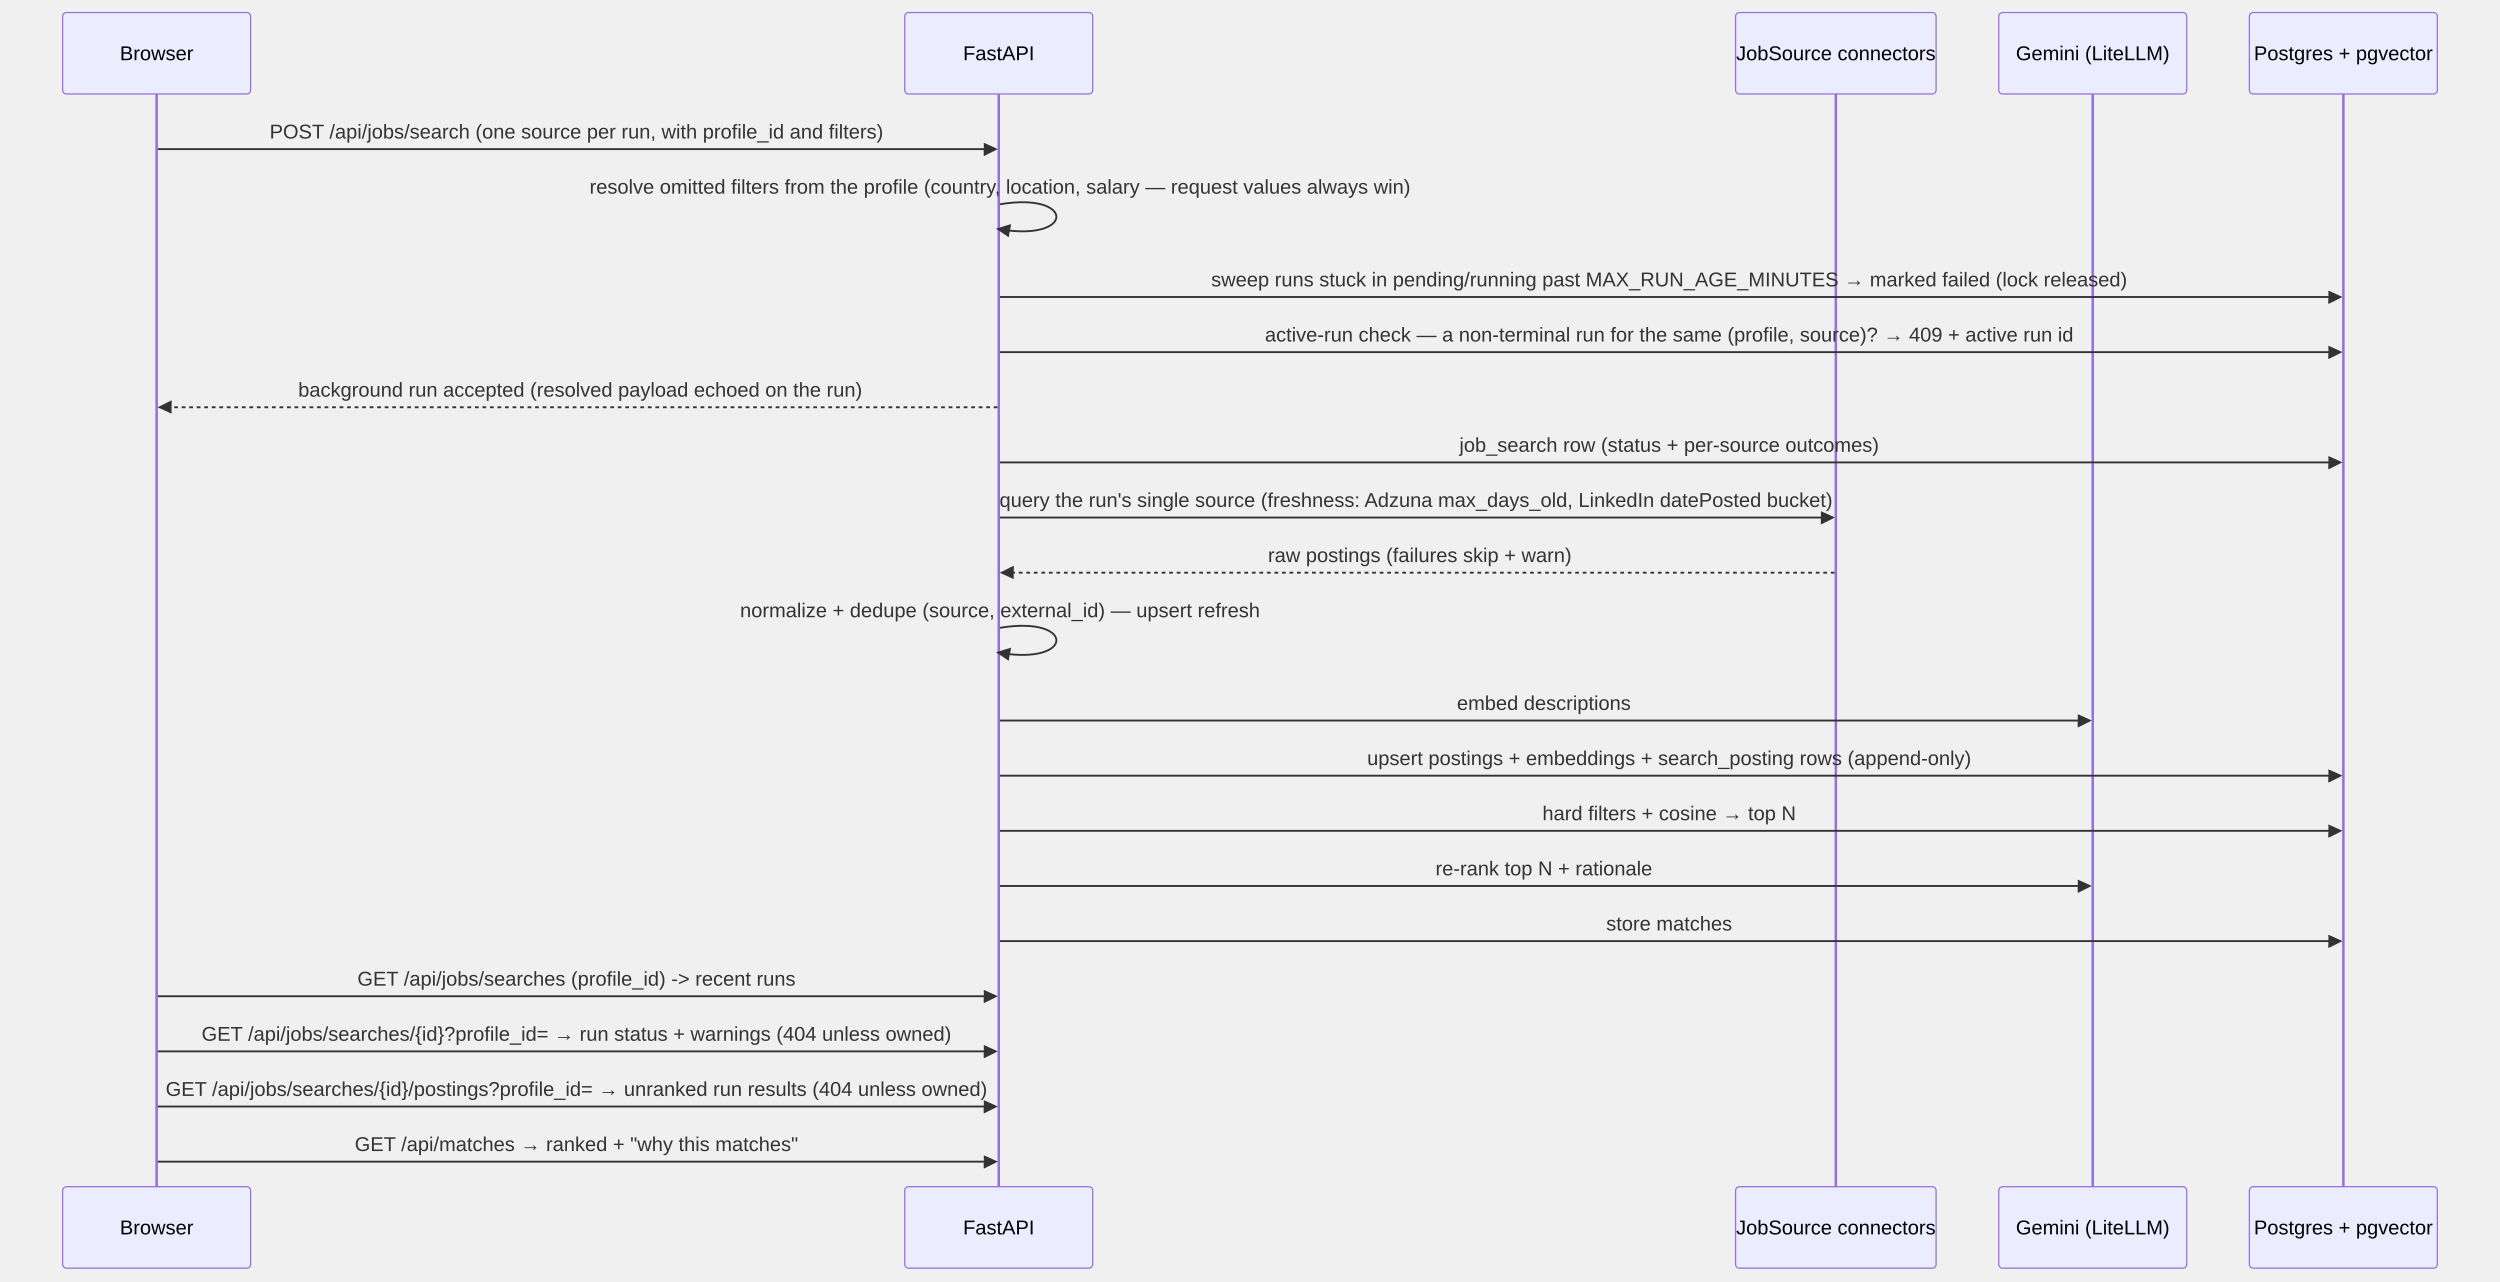
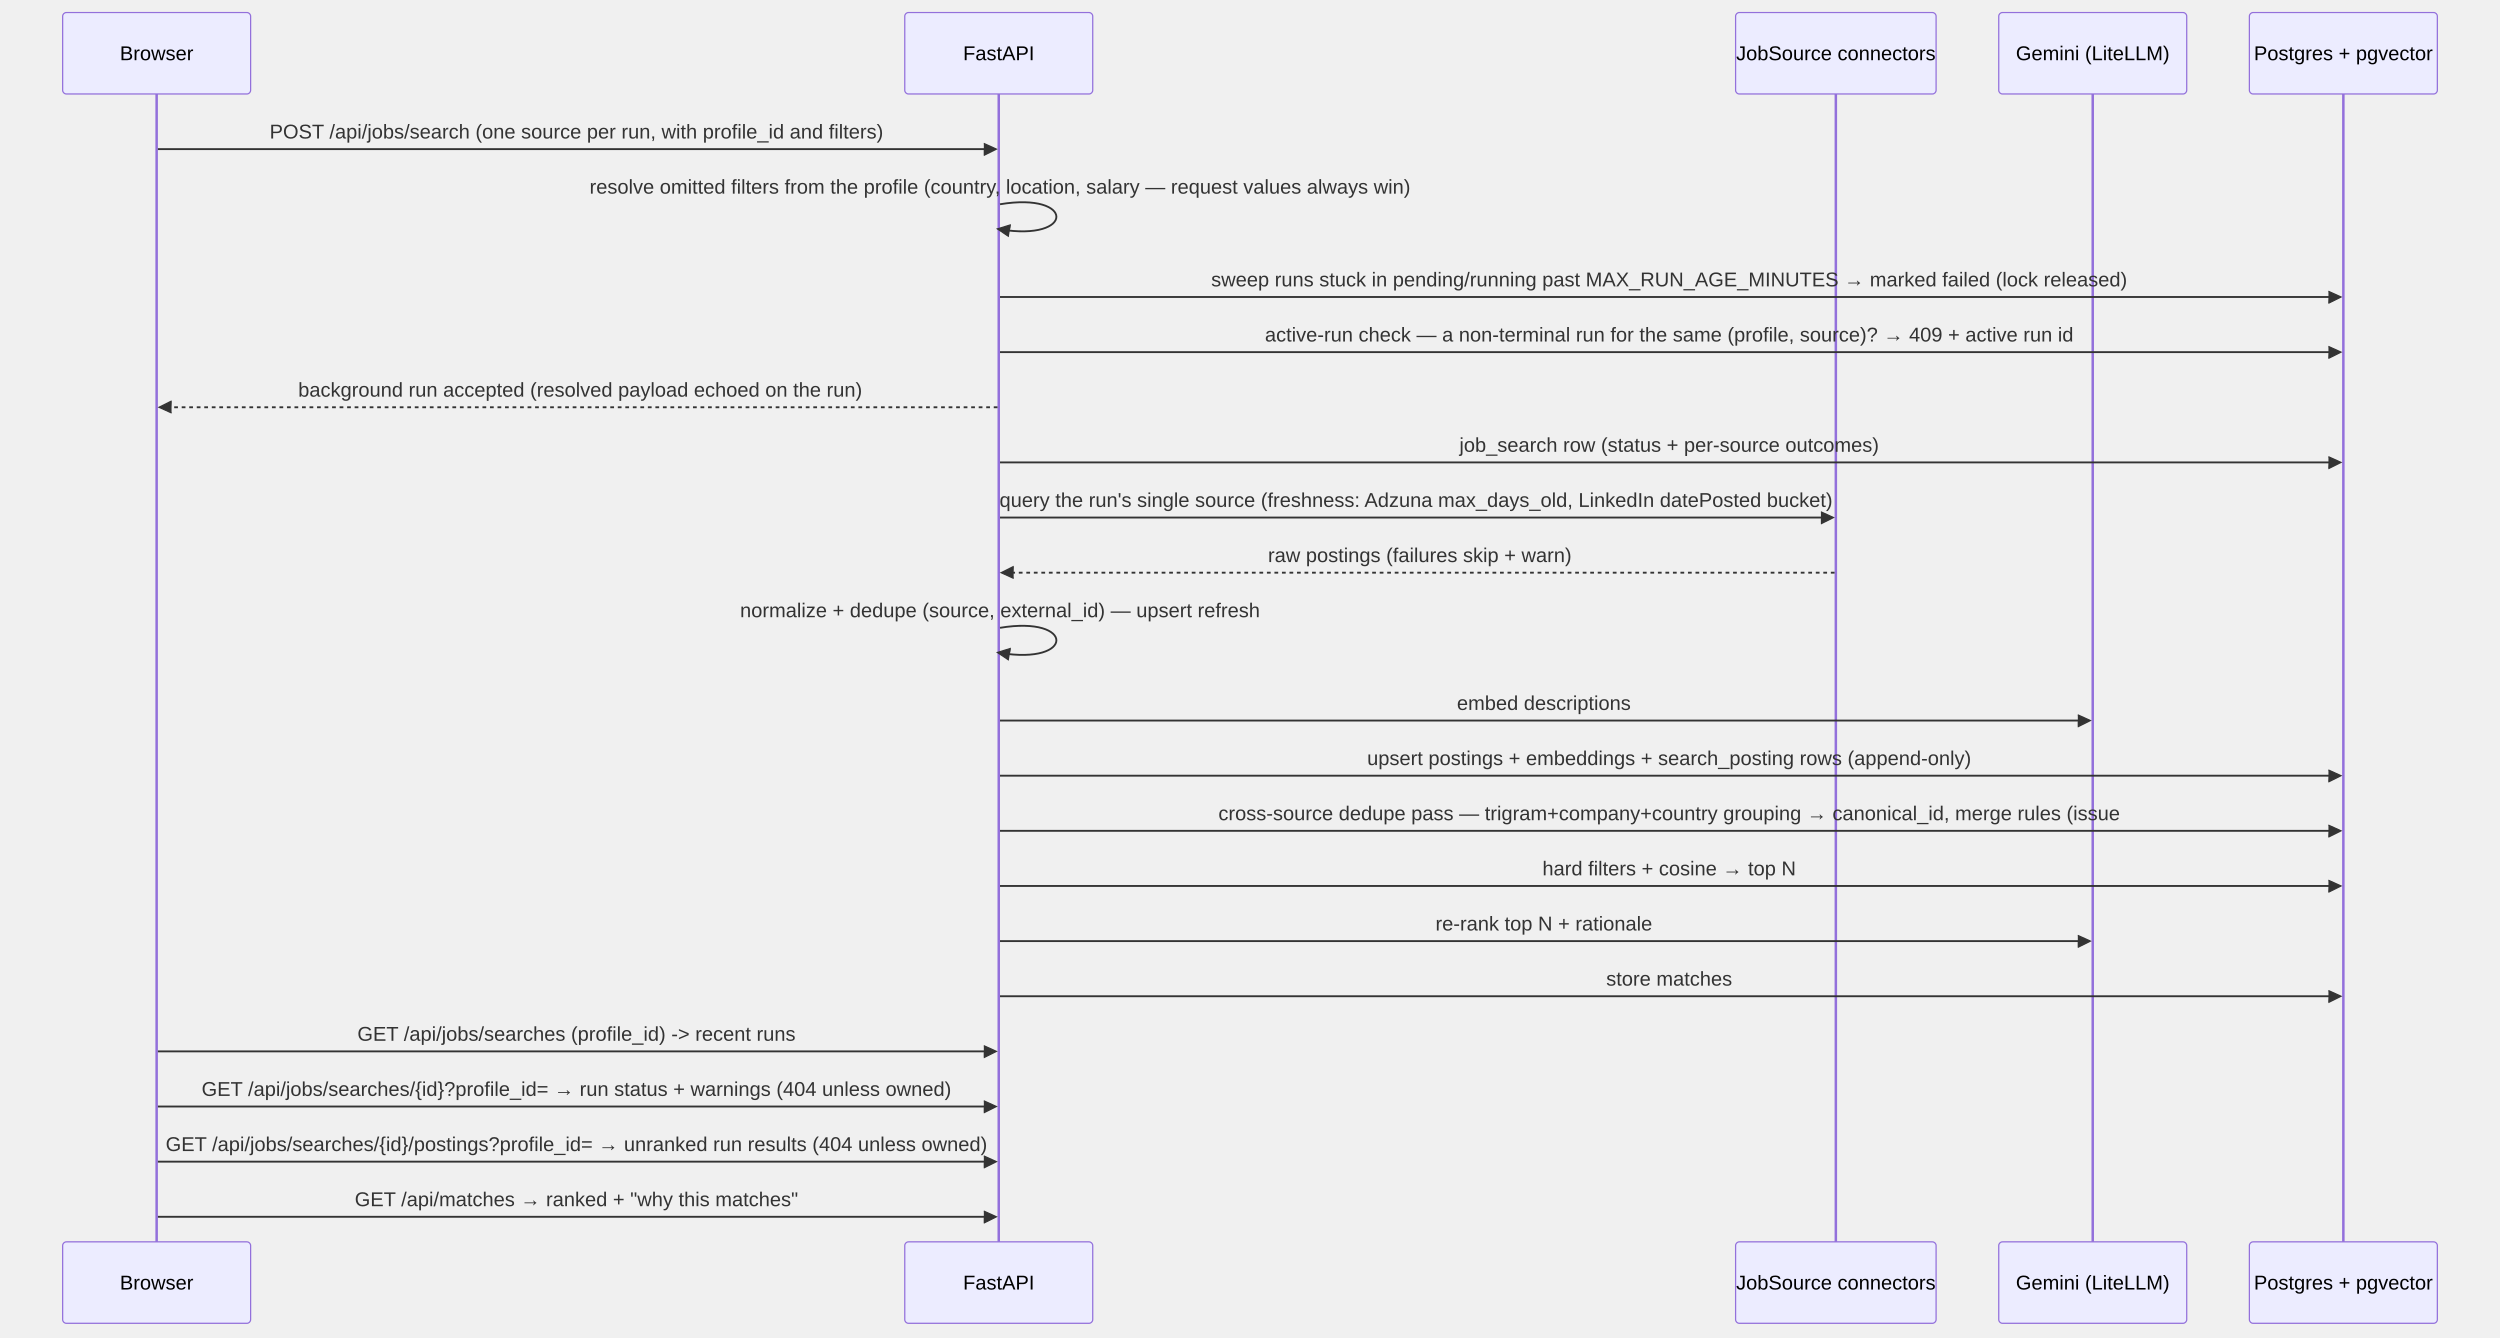
- <svg xmlns="http://www.w3.org/2000/svg" id="my-svg" width="100%" style="max-width: 1995px; background-color: white;" viewBox="-50 -10 1995 1023" role="graphics-document document" aria-roledescription="sequence">
+ <svg xmlns="http://www.w3.org/2000/svg" id="my-svg" width="100%" style="max-width: 1995px; background-color: white;" viewBox="-50 -10 1995 1067" role="graphics-document document" aria-roledescription="sequence">
  <g>
-     <rect x="1745" y="937" fill="#eaeaea" stroke="#666" width="150" height="65" name="D" rx="3" ry="3" class="actor actor-bottom" />
-     <text x="1820" y="969.5" dominant-baseline="central" alignment-baseline="central" class="actor actor-box" style="text-anchor: middle; font-size: 16px; font-weight: 400;">
+     <rect x="1745" y="981" fill="#eaeaea" stroke="#666" width="150" height="65" name="D" rx="3" ry="3" class="actor actor-bottom" />
+     <text x="1820" y="1013.5" dominant-baseline="central" alignment-baseline="central" class="actor actor-box" style="text-anchor: middle; font-size: 16px; font-weight: 400;">
      <tspan x="1820" dy="0">Postgres + pgvector</tspan>
    </text>
  </g>
  <g>
-     <rect x="1545" y="937" fill="#eaeaea" stroke="#666" width="150" height="65" name="G" rx="3" ry="3" class="actor actor-bottom" />
-     <text x="1620" y="969.5" dominant-baseline="central" alignment-baseline="central" class="actor actor-box" style="text-anchor: middle; font-size: 16px; font-weight: 400;">
+     <rect x="1545" y="981" fill="#eaeaea" stroke="#666" width="150" height="65" name="G" rx="3" ry="3" class="actor actor-bottom" />
+     <text x="1620" y="1013.5" dominant-baseline="central" alignment-baseline="central" class="actor actor-box" style="text-anchor: middle; font-size: 16px; font-weight: 400;">
      <tspan x="1620" dy="0">Gemini (LiteLLM)</tspan>
    </text>
  </g>
  <g>
-     <rect x="1335" y="937" fill="#eaeaea" stroke="#666" width="160" height="65" name="C" rx="3" ry="3" class="actor actor-bottom" />
-     <text x="1415" y="969.5" dominant-baseline="central" alignment-baseline="central" class="actor actor-box" style="text-anchor: middle; font-size: 16px; font-weight: 400;">
+     <rect x="1335" y="981" fill="#eaeaea" stroke="#666" width="160" height="65" name="C" rx="3" ry="3" class="actor actor-bottom" />
+     <text x="1415" y="1013.5" dominant-baseline="central" alignment-baseline="central" class="actor actor-box" style="text-anchor: middle; font-size: 16px; font-weight: 400;">
      <tspan x="1415" dy="0">JobSource connectors</tspan>
    </text>
  </g>
  <g>
-     <rect x="672" y="937" fill="#eaeaea" stroke="#666" width="150" height="65" name="A" rx="3" ry="3" class="actor actor-bottom" />
-     <text x="747" y="969.5" dominant-baseline="central" alignment-baseline="central" class="actor actor-box" style="text-anchor: middle; font-size: 16px; font-weight: 400;">
+     <rect x="672" y="981" fill="#eaeaea" stroke="#666" width="150" height="65" name="A" rx="3" ry="3" class="actor actor-bottom" />
+     <text x="747" y="1013.5" dominant-baseline="central" alignment-baseline="central" class="actor actor-box" style="text-anchor: middle; font-size: 16px; font-weight: 400;">
      <tspan x="747" dy="0">FastAPI</tspan>
    </text>
  </g>
  <g>
-     <rect x="0" y="937" fill="#eaeaea" stroke="#666" width="150" height="65" name="B" rx="3" ry="3" class="actor actor-bottom" />
-     <text x="75" y="969.5" dominant-baseline="central" alignment-baseline="central" class="actor actor-box" style="text-anchor: middle; font-size: 16px; font-weight: 400;">
+     <rect x="0" y="981" fill="#eaeaea" stroke="#666" width="150" height="65" name="B" rx="3" ry="3" class="actor actor-bottom" />
+     <text x="75" y="1013.5" dominant-baseline="central" alignment-baseline="central" class="actor actor-box" style="text-anchor: middle; font-size: 16px; font-weight: 400;">
      <tspan x="75" dy="0">Browser</tspan>
    </text>
  </g>
  <g>
-     <line id="actor4" x1="1820" y1="65" x2="1820" y2="937" class="actor-line 200" stroke-width="0.5px" stroke="#999" name="D" data-et="life-line" data-id="D" />
+     <line id="actor4" x1="1820" y1="65" x2="1820" y2="981" class="actor-line 200" stroke-width="0.5px" stroke="#999" name="D" data-et="life-line" data-id="D" />
    <g id="root-4" data-et="participant" data-type="participant" data-id="D">
      <rect x="1745" y="0" fill="#eaeaea" stroke="#666" width="150" height="65" name="D" rx="3" ry="3" class="actor actor-top" />
      <text x="1820" y="32.5" dominant-baseline="central" alignment-baseline="central" class="actor actor-box" style="text-anchor: middle; font-size: 16px; font-weight: 400;">
        <tspan x="1820" dy="0">Postgres + pgvector</tspan>
      </text>
    </g>
  </g>
  <g>
-     <line id="actor3" x1="1620" y1="65" x2="1620" y2="937" class="actor-line 200" stroke-width="0.5px" stroke="#999" name="G" data-et="life-line" data-id="G" />
+     <line id="actor3" x1="1620" y1="65" x2="1620" y2="981" class="actor-line 200" stroke-width="0.5px" stroke="#999" name="G" data-et="life-line" data-id="G" />
    <g id="root-3" data-et="participant" data-type="participant" data-id="G">
      <rect x="1545" y="0" fill="#eaeaea" stroke="#666" width="150" height="65" name="G" rx="3" ry="3" class="actor actor-top" />
      <text x="1620" y="32.5" dominant-baseline="central" alignment-baseline="central" class="actor actor-box" style="text-anchor: middle; font-size: 16px; font-weight: 400;">
        <tspan x="1620" dy="0">Gemini (LiteLLM)</tspan>
      </text>
    </g>
  </g>
  <g>
-     <line id="actor2" x1="1415" y1="65" x2="1415" y2="937" class="actor-line 200" stroke-width="0.5px" stroke="#999" name="C" data-et="life-line" data-id="C" />
+     <line id="actor2" x1="1415" y1="65" x2="1415" y2="981" class="actor-line 200" stroke-width="0.5px" stroke="#999" name="C" data-et="life-line" data-id="C" />
    <g id="root-2" data-et="participant" data-type="participant" data-id="C">
      <rect x="1335" y="0" fill="#eaeaea" stroke="#666" width="160" height="65" name="C" rx="3" ry="3" class="actor actor-top" />
      <text x="1415" y="32.5" dominant-baseline="central" alignment-baseline="central" class="actor actor-box" style="text-anchor: middle; font-size: 16px; font-weight: 400;">
        <tspan x="1415" dy="0">JobSource connectors</tspan>
      </text>
    </g>
  </g>
  <g>
-     <line id="actor1" x1="747" y1="65" x2="747" y2="937" class="actor-line 200" stroke-width="0.5px" stroke="#999" name="A" data-et="life-line" data-id="A" />
+     <line id="actor1" x1="747" y1="65" x2="747" y2="981" class="actor-line 200" stroke-width="0.5px" stroke="#999" name="A" data-et="life-line" data-id="A" />
    <g id="root-1" data-et="participant" data-type="participant" data-id="A">
      <rect x="672" y="0" fill="#eaeaea" stroke="#666" width="150" height="65" name="A" rx="3" ry="3" class="actor actor-top" />
      <text x="747" y="32.5" dominant-baseline="central" alignment-baseline="central" class="actor actor-box" style="text-anchor: middle; font-size: 16px; font-weight: 400;">
        <tspan x="747" dy="0">FastAPI</tspan>
      </text>
    </g>
  </g>
  <g>
-     <line id="actor0" x1="75" y1="65" x2="75" y2="937" class="actor-line 200" stroke-width="0.5px" stroke="#999" name="B" data-et="life-line" data-id="B" />
+     <line id="actor0" x1="75" y1="65" x2="75" y2="981" class="actor-line 200" stroke-width="0.5px" stroke="#999" name="B" data-et="life-line" data-id="B" />
    <g id="root-0" data-et="participant" data-type="participant" data-id="B">
      <rect x="0" y="0" fill="#eaeaea" stroke="#666" width="150" height="65" name="B" rx="3" ry="3" class="actor actor-top" />
      <text x="75" y="32.5" dominant-baseline="central" alignment-baseline="central" class="actor actor-box" style="text-anchor: middle; font-size: 16px; font-weight: 400;">
        <tspan x="75" dy="0">Browser</tspan>
      </text>
    </g>
  </g>
  <style>#my-svg{font-family:"trebuchet ms",verdana,arial,sans-serif;font-size:16px;fill:#333;}@keyframes edge-animation-frame{from{stroke-dashoffset:0;}}@keyframes dash{to{stroke-dashoffset:0;}}#my-svg .edge-animation-slow{stroke-dasharray:9,5!important;stroke-dashoffset:900;animation:dash 50s linear infinite;stroke-linecap:round;}#my-svg .edge-animation-fast{stroke-dasharray:9,5!important;stroke-dashoffset:900;animation:dash 20s linear infinite;stroke-linecap:round;}#my-svg .error-icon{fill:#552222;}#my-svg .error-text{fill:#552222;stroke:#552222;}#my-svg .edge-thickness-normal{stroke-width:1px;}#my-svg .edge-thickness-thick{stroke-width:3.5px;}#my-svg .edge-pattern-solid{stroke-dasharray:0;}#my-svg .edge-thickness-invisible{stroke-width:0;fill:none;}#my-svg .edge-pattern-dashed{stroke-dasharray:3;}#my-svg .edge-pattern-dotted{stroke-dasharray:2;}#my-svg .marker{fill:#333333;stroke:#333333;}#my-svg .marker.cross{stroke:#333333;}#my-svg svg{font-family:"trebuchet ms",verdana,arial,sans-serif;font-size:16px;}#my-svg p{margin:0;}#my-svg .actor{stroke:#9370DB;fill:#ECECFF;stroke-width:1;}#my-svg rect.actor.outer-path[data-look="neo"]{filter:drop-shadow(1px 2px 2px rgba(185, 185, 185, 1));}#my-svg rect.note[data-look="neo"]{stroke:#aaaa33;fill:#fff5ad;filter:drop-shadow(1px 2px 2px rgba(185, 185, 185, 1));}#my-svg text.actor&gt;tspan{fill:black;stroke:none;}#my-svg .actor-line{stroke:#9370DB;}#my-svg .innerArc{stroke-width:1.5;stroke-dasharray:none;}#my-svg .messageLine0{stroke-width:1.5;stroke-dasharray:none;stroke:#333;}#my-svg .messageLine1{stroke-width:1.5;stroke-dasharray:2,2;stroke:#333;}#my-svg [id$="-arrowhead"] path{fill:#333;stroke:#333;}#my-svg .sequenceNumber{fill:white;}#my-svg [id$="-sequencenumber"]{fill:#333;}#my-svg [id$="-crosshead"] path{fill:#333;stroke:#333;}#my-svg .messageText{fill:#333;stroke:none;}#my-svg .labelBox{stroke:#9370DB;fill:#ECECFF;filter:none;}#my-svg .labelText,#my-svg .labelText&gt;tspan{fill:black;stroke:none;}#my-svg .loopText,#my-svg .loopText&gt;tspan{fill:black;stroke:none;}#my-svg .sectionTitle,#my-svg .sectionTitle&gt;tspan{fill:black;stroke:none;}#my-svg .loopLine{stroke-width:2px;stroke-dasharray:2,2;stroke:#9370DB;fill:#9370DB;}#my-svg .note{stroke:#aaaa33;fill:#fff5ad;}#my-svg .noteText,#my-svg .noteText&gt;tspan{fill:black;stroke:none;font-weight:normal;}#my-svg .activation0{fill:#f4f4f4;stroke:#666;}#my-svg .activation1{fill:#f4f4f4;stroke:#666;}#my-svg .activation2{fill:#f4f4f4;stroke:#666;}#my-svg .actorPopupMenu{position:absolute;}#my-svg .actorPopupMenuPanel{position:absolute;fill:#ECECFF;box-shadow:0px 8px 16px 0px rgba(0,0,0,0.2);filter:drop-shadow(3px 5px 2px rgb(0 0 0 / 0.4));}#my-svg .actor-man circle,#my-svg line{fill:#ECECFF;stroke-width:2px;}#my-svg g rect.rect{filter:drop-shadow(1px 2px 2px rgba(185, 185, 185, 1));stroke:#9370DB;}#my-svg .node .neo-node{stroke:#9370DB;}#my-svg [data-look="neo"].node rect,#my-svg [data-look="neo"].cluster rect,#my-svg [data-look="neo"].node polygon{stroke:#9370DB;filter:drop-shadow(1px 2px 2px rgba(185, 185, 185, 1));}#my-svg [data-look="neo"].swimlane.cluster rect{filter:none;}#my-svg [data-look="neo"].node path{stroke:#9370DB;stroke-width:1px;}#my-svg [data-look="neo"].node .outer-path{filter:drop-shadow(1px 2px 2px rgba(185, 185, 185, 1));}#my-svg [data-look="neo"].node .neo-line path{stroke:#9370DB;filter:none;}#my-svg [data-look="neo"].node circle{stroke:#9370DB;filter:drop-shadow(1px 2px 2px rgba(185, 185, 185, 1));}#my-svg [data-look="neo"].node circle .state-start{fill:#000000;}#my-svg [data-look="neo"].icon-shape .icon{fill:#9370DB;filter:drop-shadow(1px 2px 2px rgba(185, 185, 185, 1));}#my-svg [data-look="neo"].icon-shape .icon-neo path{stroke:#9370DB;filter:drop-shadow(1px 2px 2px rgba(185, 185, 185, 1));}#my-svg :root{--mermaid-font-family:"trebuchet ms",verdana,arial,sans-serif;}</style>
  <g />
  <defs>
    <symbol id="my-svg-computer" width="24" height="24">
      <path transform="scale(.5)" d="M2 2v13h20v-13h-20zm18 11h-16v-9h16v9zm-10.228 6l.466-1h3.524l.467 1h-4.457zm14.228 3h-24l2-6h2.104l-1.33 4h18.45l-1.297-4h2.073l2 6zm-5-10h-14v-7h14v7z" />
    </symbol>
  </defs>
  <defs>
    <symbol id="my-svg-database" fill-rule="evenodd" clip-rule="evenodd">
      <path transform="scale(.5)" d="M12.258.001l.256.004.255.005.253.008.251.01.249.012.247.015.246.016.242.019.241.02.239.023.236.024.233.027.231.028.229.031.225.032.223.034.22.036.217.038.214.04.211.041.208.043.205.045.201.046.198.048.194.05.191.051.187.053.183.054.18.056.175.057.172.059.168.06.163.061.16.063.155.064.15.066.074.033.073.033.071.034.07.034.069.035.068.035.067.035.066.035.064.036.064.036.062.036.06.036.06.037.058.037.058.037.055.038.055.038.053.038.052.038.051.039.05.039.048.039.047.039.045.04.044.04.043.04.041.04.04.041.039.041.037.041.036.041.034.041.033.042.032.042.03.042.029.042.027.042.026.043.024.043.023.043.021.043.02.043.018.044.017.043.015.044.013.044.012.044.011.045.009.044.007.045.006.045.004.045.002.045.001.045v17l-.001.045-.002.045-.004.045-.006.045-.007.045-.009.044-.011.045-.012.044-.013.044-.015.044-.017.043-.018.044-.02.043-.021.043-.023.043-.024.043-.026.043-.027.042-.029.042-.03.042-.032.042-.033.042-.034.041-.036.041-.037.041-.039.041-.04.041-.041.04-.043.04-.044.04-.045.04-.047.039-.048.039-.05.039-.051.039-.052.038-.053.038-.055.038-.055.038-.058.037-.058.037-.06.037-.06.036-.062.036-.064.036-.064.036-.066.035-.067.035-.068.035-.069.035-.07.034-.071.034-.073.033-.074.033-.15.066-.155.064-.16.063-.163.061-.168.06-.172.059-.175.057-.18.056-.183.054-.187.053-.191.051-.194.05-.198.048-.201.046-.205.045-.208.043-.211.041-.214.04-.217.038-.22.036-.223.034-.225.032-.229.031-.231.028-.233.027-.236.024-.239.023-.241.02-.242.019-.246.016-.247.015-.249.012-.251.01-.253.008-.255.005-.256.004-.258.001-.258-.001-.256-.004-.255-.005-.253-.008-.251-.01-.249-.012-.247-.015-.245-.016-.243-.019-.241-.02-.238-.023-.236-.024-.234-.027-.231-.028-.228-.031-.226-.032-.223-.034-.22-.036-.217-.038-.214-.04-.211-.041-.208-.043-.204-.045-.201-.046-.198-.048-.195-.05-.19-.051-.187-.053-.184-.054-.179-.056-.176-.057-.172-.059-.167-.06-.164-.061-.159-.063-.155-.064-.151-.066-.074-.033-.072-.033-.072-.034-.07-.034-.069-.035-.068-.035-.067-.035-.066-.035-.064-.036-.063-.036-.062-.036-.061-.036-.06-.037-.058-.037-.057-.037-.056-.038-.055-.038-.053-.038-.052-.038-.051-.039-.049-.039-.049-.039-.046-.039-.046-.04-.044-.04-.043-.04-.041-.04-.04-.041-.039-.041-.037-.041-.036-.041-.034-.041-.033-.042-.032-.042-.03-.042-.029-.042-.027-.042-.026-.043-.024-.043-.023-.043-.021-.043-.02-.043-.018-.044-.017-.043-.015-.044-.013-.044-.012-.044-.011-.045-.009-.044-.007-.045-.006-.045-.004-.045-.002-.045-.001-.045v-17l.001-.045.002-.045.004-.045.006-.045.007-.045.009-.044.011-.045.012-.044.013-.044.015-.044.017-.043.018-.044.02-.043.021-.043.023-.043.024-.043.026-.043.027-.042.029-.042.03-.042.032-.042.033-.042.034-.041.036-.041.037-.041.039-.041.04-.041.041-.04.043-.04.044-.04.046-.04.046-.039.049-.039.049-.039.051-.039.052-.038.053-.038.055-.038.056-.038.057-.037.058-.037.06-.037.061-.036.062-.036.063-.036.064-.036.066-.035.067-.035.068-.035.069-.035.07-.034.072-.034.072-.033.074-.033.151-.066.155-.064.159-.063.164-.061.167-.06.172-.059.176-.057.179-.056.184-.054.187-.053.19-.051.195-.05.198-.048.201-.046.204-.045.208-.043.211-.041.214-.04.217-.038.22-.036.223-.034.226-.032.228-.031.231-.028.234-.027.236-.024.238-.023.241-.02.243-.019.245-.016.247-.015.249-.012.251-.01.253-.008.255-.005.256-.004.258-.001.258.001zm-9.258 20.499v.01l.001.021.003.021.004.022.005.021.006.022.007.022.009.023.01.022.011.023.012.023.013.023.015.023.016.024.017.023.018.024.019.024.021.024.022.025.023.024.024.025.052.049.056.05.061.051.066.051.07.051.075.051.079.052.084.052.088.052.092.052.097.052.102.051.105.052.11.052.114.051.119.051.123.051.127.05.131.05.135.05.139.048.144.049.147.047.152.047.155.047.16.045.163.045.167.043.171.043.176.041.178.041.183.039.187.039.19.037.194.035.197.035.202.033.204.031.209.03.212.029.216.027.219.025.222.024.226.021.23.02.233.018.236.016.24.015.243.012.246.01.249.008.253.005.256.004.259.001.26-.001.257-.004.254-.005.25-.008.247-.011.244-.012.241-.014.237-.016.233-.018.231-.021.226-.021.224-.024.22-.026.216-.027.212-.028.21-.031.205-.031.202-.034.198-.034.194-.036.191-.037.187-.039.183-.04.179-.04.175-.042.172-.043.168-.044.163-.045.16-.046.155-.046.152-.047.148-.048.143-.049.139-.049.136-.05.131-.05.126-.05.123-.051.118-.052.114-.051.11-.052.106-.052.101-.052.096-.052.092-.052.088-.053.083-.051.079-.052.074-.052.07-.051.065-.051.06-.051.056-.05.051-.05.023-.024.023-.025.021-.024.02-.024.019-.024.018-.024.017-.024.015-.023.014-.024.013-.023.012-.023.01-.023.01-.022.008-.022.006-.022.006-.022.004-.022.004-.021.001-.021.001-.021v-4.127l-.077.055-.08.053-.083.054-.085.053-.087.052-.09.052-.093.051-.095.05-.097.05-.1.049-.102.049-.105.048-.106.047-.109.047-.111.046-.114.045-.115.045-.118.044-.12.043-.122.042-.124.042-.126.041-.128.04-.13.04-.132.038-.134.038-.135.037-.138.037-.139.035-.142.035-.143.034-.144.033-.147.032-.148.031-.15.03-.151.03-.153.029-.154.027-.156.027-.158.026-.159.025-.161.024-.162.023-.163.022-.165.021-.166.02-.167.019-.169.018-.169.017-.171.016-.173.015-.173.014-.175.013-.175.012-.177.011-.178.01-.179.008-.179.008-.181.006-.182.005-.182.004-.184.003-.184.002h-.37l-.184-.002-.184-.003-.182-.004-.182-.005-.181-.006-.179-.008-.179-.008-.178-.01-.176-.011-.176-.012-.175-.013-.173-.014-.172-.015-.171-.016-.17-.017-.169-.018-.167-.019-.166-.02-.165-.021-.163-.022-.162-.023-.161-.024-.159-.025-.157-.026-.156-.027-.155-.027-.153-.029-.151-.03-.15-.03-.148-.031-.146-.032-.145-.033-.143-.034-.141-.035-.14-.035-.137-.037-.136-.037-.134-.038-.132-.038-.13-.04-.128-.04-.126-.041-.124-.042-.122-.042-.12-.044-.117-.043-.116-.045-.113-.045-.112-.046-.109-.047-.106-.047-.105-.048-.102-.049-.1-.049-.097-.05-.095-.05-.093-.052-.09-.051-.087-.052-.085-.053-.083-.054-.08-.054-.077-.054v4.127zm0-5.654v.011l.001.021.003.021.004.021.005.022.006.022.007.022.009.022.01.022.011.023.012.023.013.023.015.024.016.023.017.024.018.024.019.024.021.024.022.024.023.025.024.024.052.05.056.05.061.05.066.051.07.051.075.052.079.051.084.052.088.052.092.052.097.052.102.052.105.052.11.051.114.051.119.052.123.05.127.051.131.05.135.049.139.049.144.048.147.048.152.047.155.046.16.045.163.045.167.044.171.042.176.042.178.04.183.04.187.038.19.037.194.036.197.034.202.033.204.032.209.03.212.028.216.027.219.025.222.024.226.022.23.02.233.018.236.016.24.014.243.012.246.01.249.008.253.006.256.003.259.001.26-.001.257-.003.254-.006.25-.008.247-.01.244-.012.241-.015.237-.016.233-.018.231-.02.226-.022.224-.024.22-.025.216-.027.212-.029.21-.03.205-.032.202-.033.198-.035.194-.036.191-.037.187-.039.183-.039.179-.041.175-.042.172-.043.168-.044.163-.045.16-.045.155-.047.152-.047.148-.048.143-.048.139-.05.136-.049.131-.05.126-.051.123-.051.118-.051.114-.052.11-.052.106-.052.101-.052.096-.052.092-.052.088-.052.083-.052.079-.052.074-.051.07-.052.065-.051.06-.05.056-.051.051-.049.023-.025.023-.024.021-.025.02-.024.019-.024.018-.024.017-.024.015-.023.014-.023.013-.024.012-.022.01-.023.01-.023.008-.022.006-.022.006-.022.004-.021.004-.022.001-.021.001-.021v-4.139l-.077.054-.08.054-.083.054-.085.052-.087.053-.09.051-.093.051-.095.051-.097.05-.1.049-.102.049-.105.048-.106.047-.109.047-.111.046-.114.045-.115.044-.118.044-.12.044-.122.042-.124.042-.126.041-.128.04-.13.039-.132.039-.134.038-.135.037-.138.036-.139.036-.142.035-.143.033-.144.033-.147.033-.148.031-.15.03-.151.03-.153.028-.154.028-.156.027-.158.026-.159.025-.161.024-.162.023-.163.022-.165.021-.166.02-.167.019-.169.018-.169.017-.171.016-.173.015-.173.014-.175.013-.175.012-.177.011-.178.009-.179.009-.179.007-.181.007-.182.005-.182.004-.184.003-.184.002h-.37l-.184-.002-.184-.003-.182-.004-.182-.005-.181-.007-.179-.007-.179-.009-.178-.009-.176-.011-.176-.012-.175-.013-.173-.014-.172-.015-.171-.016-.17-.017-.169-.018-.167-.019-.166-.02-.165-.021-.163-.022-.162-.023-.161-.024-.159-.025-.157-.026-.156-.027-.155-.028-.153-.028-.151-.03-.15-.03-.148-.031-.146-.033-.145-.033-.143-.033-.141-.035-.14-.036-.137-.036-.136-.037-.134-.038-.132-.039-.13-.039-.128-.04-.126-.041-.124-.042-.122-.043-.12-.043-.117-.044-.116-.044-.113-.046-.112-.046-.109-.046-.106-.047-.105-.048-.102-.049-.1-.049-.097-.05-.095-.051-.093-.051-.09-.051-.087-.053-.085-.052-.083-.054-.08-.054-.077-.054v4.139zm0-5.666v.011l.001.02.003.022.004.021.005.022.006.021.007.022.009.023.01.022.011.023.012.023.013.023.015.023.016.024.017.024.018.023.019.024.021.025.022.024.023.024.024.025.052.05.056.05.061.05.066.051.07.051.075.052.079.051.084.052.088.052.092.052.097.052.102.052.105.051.11.052.114.051.119.051.123.051.127.05.131.05.135.05.139.049.144.048.147.048.152.047.155.046.16.045.163.045.167.043.171.043.176.042.178.04.183.04.187.038.19.037.194.036.197.034.202.033.204.032.209.03.212.028.216.027.219.025.222.024.226.021.23.02.233.018.236.017.24.014.243.012.246.01.249.008.253.006.256.003.259.001.26-.001.257-.003.254-.006.25-.008.247-.01.244-.013.241-.014.237-.016.233-.018.231-.02.226-.022.224-.024.22-.025.216-.027.212-.029.21-.03.205-.032.202-.033.198-.035.194-.036.191-.037.187-.039.183-.039.179-.041.175-.042.172-.043.168-.044.163-.045.16-.045.155-.047.152-.047.148-.048.143-.049.139-.049.136-.049.131-.051.126-.05.123-.051.118-.052.114-.051.11-.052.106-.052.101-.052.096-.052.092-.052.088-.052.083-.052.079-.052.074-.052.07-.051.065-.051.06-.051.056-.05.051-.049.023-.025.023-.025.021-.024.02-.024.019-.024.018-.024.017-.024.015-.023.014-.024.013-.023.012-.023.01-.022.01-.023.008-.022.006-.022.006-.022.004-.022.004-.021.001-.021.001-.021v-4.153l-.077.054-.08.054-.083.053-.085.053-.087.053-.09.051-.093.051-.095.051-.097.05-.1.049-.102.048-.105.048-.106.048-.109.046-.111.046-.114.046-.115.044-.118.044-.12.043-.122.043-.124.042-.126.041-.128.04-.13.039-.132.039-.134.038-.135.037-.138.036-.139.036-.142.034-.143.034-.144.033-.147.032-.148.032-.15.03-.151.03-.153.028-.154.028-.156.027-.158.026-.159.024-.161.024-.162.023-.163.023-.165.021-.166.02-.167.019-.169.018-.169.017-.171.016-.173.015-.173.014-.175.013-.175.012-.177.01-.178.01-.179.009-.179.007-.181.006-.182.006-.182.004-.184.003-.184.001-.185.001-.185-.001-.184-.001-.184-.003-.182-.004-.182-.006-.181-.006-.179-.007-.179-.009-.178-.01-.176-.01-.176-.012-.175-.013-.173-.014-.172-.015-.171-.016-.17-.017-.169-.018-.167-.019-.166-.02-.165-.021-.163-.023-.162-.023-.161-.024-.159-.024-.157-.026-.156-.027-.155-.028-.153-.028-.151-.03-.15-.03-.148-.032-.146-.032-.145-.033-.143-.034-.141-.034-.14-.036-.137-.036-.136-.037-.134-.038-.132-.039-.13-.039-.128-.041-.126-.041-.124-.041-.122-.043-.12-.043-.117-.044-.116-.044-.113-.046-.112-.046-.109-.046-.106-.048-.105-.048-.102-.048-.1-.05-.097-.049-.095-.051-.093-.051-.09-.052-.087-.052-.085-.053-.083-.053-.08-.054-.077-.054v4.153zm8.74-8.179l-.257.004-.254.005-.25.008-.247.011-.244.012-.241.014-.237.016-.233.018-.231.021-.226.022-.224.023-.22.026-.216.027-.212.028-.21.031-.205.032-.202.033-.198.034-.194.036-.191.038-.187.038-.183.04-.179.041-.175.042-.172.043-.168.043-.163.045-.16.046-.155.046-.152.048-.148.048-.143.048-.139.049-.136.05-.131.05-.126.051-.123.051-.118.051-.114.052-.11.052-.106.052-.101.052-.096.052-.092.052-.088.052-.083.052-.079.052-.074.051-.07.052-.065.051-.06.05-.056.05-.051.05-.023.025-.023.024-.021.024-.02.025-.019.024-.018.024-.017.023-.015.024-.014.023-.013.023-.012.023-.01.023-.01.022-.008.022-.006.023-.006.021-.004.022-.004.021-.001.021-.001.021.001.021.001.021.004.021.004.022.006.021.006.023.008.022.01.022.01.023.012.023.013.023.014.023.015.024.017.023.018.024.019.024.02.025.021.024.023.024.023.025.051.05.056.05.06.05.065.051.07.052.074.051.079.052.083.052.088.052.092.052.096.052.101.052.106.052.11.052.114.052.118.051.123.051.126.051.131.05.136.05.139.049.143.048.148.048.152.048.155.046.16.046.163.045.168.043.172.043.175.042.179.041.183.04.187.038.191.038.194.036.198.034.202.033.205.032.21.031.212.028.216.027.22.026.224.023.226.022.231.021.233.018.237.016.241.014.244.012.247.011.25.008.254.005.257.004.26.001.26-.001.257-.004.254-.005.25-.008.247-.011.244-.012.241-.014.237-.016.233-.018.231-.021.226-.022.224-.023.22-.026.216-.027.212-.028.21-.031.205-.032.202-.033.198-.034.194-.036.191-.038.187-.038.183-.04.179-.041.175-.042.172-.043.168-.043.163-.045.16-.046.155-.046.152-.048.148-.048.143-.048.139-.049.136-.05.131-.05.126-.051.123-.051.118-.051.114-.052.11-.052.106-.052.101-.052.096-.052.092-.052.088-.052.083-.052.079-.052.074-.051.07-.052.065-.051.06-.05.056-.05.051-.05.023-.025.023-.024.021-.024.02-.025.019-.024.018-.024.017-.023.015-.024.014-.023.013-.023.012-.023.01-.023.01-.022.008-.022.006-.023.006-.021.004-.022.004-.021.001-.021.001-.021-.001-.021-.001-.021-.004-.021-.004-.022-.006-.021-.006-.023-.008-.022-.01-.022-.01-.023-.012-.023-.013-.023-.014-.023-.015-.024-.017-.023-.018-.024-.019-.024-.02-.025-.021-.024-.023-.024-.023-.025-.051-.05-.056-.05-.06-.05-.065-.051-.07-.052-.074-.051-.079-.052-.083-.052-.088-.052-.092-.052-.096-.052-.101-.052-.106-.052-.11-.052-.114-.052-.118-.051-.123-.051-.126-.051-.131-.05-.136-.05-.139-.049-.143-.048-.148-.048-.152-.048-.155-.046-.16-.046-.163-.045-.168-.043-.172-.043-.175-.042-.179-.041-.183-.04-.187-.038-.191-.038-.194-.036-.198-.034-.202-.033-.205-.032-.21-.031-.212-.028-.216-.027-.22-.026-.224-.023-.226-.022-.231-.021-.233-.018-.237-.016-.241-.014-.244-.012-.247-.011-.25-.008-.254-.005-.257-.004-.26-.001-.26.001z" />
    </symbol>
  </defs>
  <defs>
    <symbol id="my-svg-clock" width="24" height="24">
      <path transform="scale(.5)" d="M12 2c5.514 0 10 4.486 10 10s-4.486 10-10 10-10-4.486-10-10 4.486-10 10-10zm0-2c-6.627 0-12 5.373-12 12s5.373 12 12 12 12-5.373 12-12-5.373-12-12-12zm5.848 12.459c.202.038.202.333.001.372-1.907.361-6.045 1.111-6.547 1.111-.719 0-1.301-.582-1.301-1.301 0-.512.77-5.447 1.125-7.445.034-.192.312-.181.343.014l.985 6.238 5.394 1.011z" />
    </symbol>
  </defs>
  <defs>
    <marker id="my-svg-arrowhead" refX="7.9" refY="5" markerUnits="userSpaceOnUse" markerWidth="12" markerHeight="12" orient="auto-start-reverse">
      <path d="M -1 0 L 10 5 L 0 10 z" />
    </marker>
  </defs>
  <defs>
    <marker id="my-svg-crosshead" markerWidth="15" markerHeight="8" orient="auto" refX="4" refY="4.5">
      <path fill="none" stroke="#000000" stroke-width="1pt" d="M 1,2 L 6,7 M 6,2 L 1,7" style="stroke-dasharray: 0, 0;" />
    </marker>
  </defs>
  <defs>
    <marker id="my-svg-filled-head" refX="15.5" refY="7" markerWidth="20" markerHeight="28" orient="auto">
      <path d="M 18,7 L9,13 L14,7 L9,1 Z" />
    </marker>
  </defs>
  <defs>
    <marker id="my-svg-sequencenumber" refX="15" refY="15" markerWidth="60" markerHeight="40" orient="auto">
      <circle cx="15" cy="15" r="6" />
    </marker>
  </defs>
  <defs>
    <marker id="my-svg-solidTopArrowHead" refX="7.9" refY="7.25" markerUnits="userSpaceOnUse" markerWidth="12" markerHeight="12" orient="auto-start-reverse">
      <path d="M 0 0 L 10 8 L 0 8 z" />
    </marker>
  </defs>
  <defs>
    <marker id="my-svg-solidBottomArrowHead" refX="7.9" refY="0.75" markerUnits="userSpaceOnUse" markerWidth="12" markerHeight="12" orient="auto-start-reverse">
      <path d="M 0 0 L 10 0 L 0 8 z" />
    </marker>
  </defs>
  <defs>
    <marker id="my-svg-stickTopArrowHead" refX="7.5" refY="7" markerUnits="userSpaceOnUse" markerWidth="12" markerHeight="12" orient="auto-start-reverse">
      <path d="M 0 0 L 7 7" stroke="black" stroke-width="1.5" fill="none" />
    </marker>
  </defs>
  <defs>
    <marker id="my-svg-stickBottomArrowHead" refX="7.5" refY="0" markerUnits="userSpaceOnUse" markerWidth="12" markerHeight="12" orient="auto-start-reverse">
      <path d="M 0 7 L 7 0" stroke="black" stroke-width="1.5" fill="none" />
    </marker>
  </defs>
  <text x="410" y="80" text-anchor="middle" dominant-baseline="middle" alignment-baseline="middle" class="messageText" dy="1em" style="font-size: 16px; font-weight: 400;">POST /api/jobs/search (one source per run, with profile_id and filters)</text>
  <line x1="76" y1="109" x2="743" y2="109" class="messageLine0" data-et="message" data-id="i0" data-from="B" data-to="A" stroke-width="2" stroke="none" marker-end="url(#my-svg-arrowhead)" style="fill: none;" />
  <text x="748" y="124" text-anchor="middle" dominant-baseline="middle" alignment-baseline="middle" class="messageText" dy="1em" style="font-size: 16px; font-weight: 400;">resolve omitted filters from the profile (country, location, salary — request values always win)</text>
  <path d="M 748,153 C 808,143 808,183 748,173" class="messageLine0" data-et="message" data-id="i1" data-from="A" data-to="A" stroke-width="2" stroke="none" marker-end="url(#my-svg-arrowhead)" style="fill: none;" />
  <text x="1282" y="198" text-anchor="middle" dominant-baseline="middle" alignment-baseline="middle" class="messageText" dy="1em" style="font-size: 16px; font-weight: 400;">sweep runs stuck in pending/running past MAX_RUN_AGE_MINUTES → marked failed (lock released)</text>
  <line x1="748" y1="227" x2="1816" y2="227" class="messageLine0" data-et="message" data-id="i2" data-from="A" data-to="D" stroke-width="2" stroke="none" marker-end="url(#my-svg-arrowhead)" style="fill: none;" />
  <text x="1282" y="242" text-anchor="middle" dominant-baseline="middle" alignment-baseline="middle" class="messageText" dy="1em" style="font-size: 16px; font-weight: 400;">active-run check — a non-terminal run for the same (profile, source)? → 409 + active run id</text>
  <line x1="748" y1="271" x2="1816" y2="271" class="messageLine0" data-et="message" data-id="i3" data-from="A" data-to="D" stroke-width="2" stroke="none" marker-end="url(#my-svg-arrowhead)" style="fill: none;" />
  <text x="413" y="286" text-anchor="middle" dominant-baseline="middle" alignment-baseline="middle" class="messageText" dy="1em" style="font-size: 16px; font-weight: 400;">background run accepted (resolved payload echoed on the run)</text>
  <line x1="746" y1="315" x2="79" y2="315" class="messageLine1" data-et="message" data-id="i4" data-from="A" data-to="B" stroke-width="2" stroke="none" marker-end="url(#my-svg-arrowhead)" style="stroke-dasharray: 3, 3; fill: none;" />
  <text x="1282" y="330" text-anchor="middle" dominant-baseline="middle" alignment-baseline="middle" class="messageText" dy="1em" style="font-size: 16px; font-weight: 400;">job_search row (status + per-source outcomes)</text>
  <line x1="748" y1="359" x2="1816" y2="359" class="messageLine0" data-et="message" data-id="i5" data-from="A" data-to="D" stroke-width="2" stroke="none" marker-end="url(#my-svg-arrowhead)" style="fill: none;" />
  <text x="1080" y="374" text-anchor="middle" dominant-baseline="middle" alignment-baseline="middle" class="messageText" dy="1em" style="font-size: 16px; font-weight: 400;">query the run's single source (freshness: Adzuna max_days_old, LinkedIn datePosted bucket)</text>
  <line x1="748" y1="403" x2="1411" y2="403" class="messageLine0" data-et="message" data-id="i6" data-from="A" data-to="C" stroke-width="2" stroke="none" marker-end="url(#my-svg-arrowhead)" style="fill: none;" />
  <text x="1083" y="418" text-anchor="middle" dominant-baseline="middle" alignment-baseline="middle" class="messageText" dy="1em" style="font-size: 16px; font-weight: 400;">raw postings (failures skip + warn)</text>
  <line x1="1414" y1="447" x2="751" y2="447" class="messageLine1" data-et="message" data-id="i7" data-from="C" data-to="A" stroke-width="2" stroke="none" marker-end="url(#my-svg-arrowhead)" style="stroke-dasharray: 3, 3; fill: none;" />
  <text x="748" y="462" text-anchor="middle" dominant-baseline="middle" alignment-baseline="middle" class="messageText" dy="1em" style="font-size: 16px; font-weight: 400;">normalize + dedupe (source, external_id) — upsert refresh</text>
  <path d="M 748,491 C 808,481 808,521 748,511" class="messageLine0" data-et="message" data-id="i8" data-from="A" data-to="A" stroke-width="2" stroke="none" marker-end="url(#my-svg-arrowhead)" style="fill: none;" />
  <text x="1182" y="536" text-anchor="middle" dominant-baseline="middle" alignment-baseline="middle" class="messageText" dy="1em" style="font-size: 16px; font-weight: 400;">embed descriptions</text>
  <line x1="748" y1="565" x2="1616" y2="565" class="messageLine0" data-et="message" data-id="i9" data-from="A" data-to="G" stroke-width="2" stroke="none" marker-end="url(#my-svg-arrowhead)" style="fill: none;" />
  <text x="1282" y="580" text-anchor="middle" dominant-baseline="middle" alignment-baseline="middle" class="messageText" dy="1em" style="font-size: 16px; font-weight: 400;">upsert postings + embeddings + search_posting rows (append-only)</text>
  <line x1="748" y1="609" x2="1816" y2="609" class="messageLine0" data-et="message" data-id="i10" data-from="A" data-to="D" stroke-width="2" stroke="none" marker-end="url(#my-svg-arrowhead)" style="fill: none;" />
-   <text x="1282" y="624" text-anchor="middle" dominant-baseline="middle" alignment-baseline="middle" class="messageText" dy="1em" style="font-size: 16px; font-weight: 400;">hard filters + cosine → top N</text>
+   <text x="1282" y="624" text-anchor="middle" dominant-baseline="middle" alignment-baseline="middle" class="messageText" dy="1em" style="font-size: 16px; font-weight: 400;">cross-source dedupe pass — trigram+company+country grouping → canonical_id, merge rules (issue</text>
  <line x1="748" y1="653" x2="1816" y2="653" class="messageLine0" data-et="message" data-id="i11" data-from="A" data-to="D" stroke-width="2" stroke="none" marker-end="url(#my-svg-arrowhead)" style="fill: none;" />
-   <text x="1182" y="668" text-anchor="middle" dominant-baseline="middle" alignment-baseline="middle" class="messageText" dy="1em" style="font-size: 16px; font-weight: 400;">re-rank top N + rationale</text>
-   <line x1="748" y1="697" x2="1616" y2="697" class="messageLine0" data-et="message" data-id="i12" data-from="A" data-to="G" stroke-width="2" stroke="none" marker-end="url(#my-svg-arrowhead)" style="fill: none;" />
-   <text x="1282" y="712" text-anchor="middle" dominant-baseline="middle" alignment-baseline="middle" class="messageText" dy="1em" style="font-size: 16px; font-weight: 400;">store matches</text>
-   <line x1="748" y1="741" x2="1816" y2="741" class="messageLine0" data-et="message" data-id="i13" data-from="A" data-to="D" stroke-width="2" stroke="none" marker-end="url(#my-svg-arrowhead)" style="fill: none;" />
-   <text x="410" y="756" text-anchor="middle" dominant-baseline="middle" alignment-baseline="middle" class="messageText" dy="1em" style="font-size: 16px; font-weight: 400;">GET /api/jobs/searches (profile_id) -&gt; recent runs</text>
-   <line x1="76" y1="785" x2="743" y2="785" class="messageLine0" data-et="message" data-id="i14" data-from="B" data-to="A" stroke-width="2" stroke="none" marker-end="url(#my-svg-arrowhead)" style="fill: none;" />
-   <text x="410" y="800" text-anchor="middle" dominant-baseline="middle" alignment-baseline="middle" class="messageText" dy="1em" style="font-size: 16px; font-weight: 400;">GET /api/jobs/searches/{id}?profile_id= → run status + warnings (404 unless owned)</text>
+   <text x="1282" y="668" text-anchor="middle" dominant-baseline="middle" alignment-baseline="middle" class="messageText" dy="1em" style="font-size: 16px; font-weight: 400;">hard filters + cosine → top N</text>
+   <line x1="748" y1="697" x2="1816" y2="697" class="messageLine0" data-et="message" data-id="i12" data-from="A" data-to="D" stroke-width="2" stroke="none" marker-end="url(#my-svg-arrowhead)" style="fill: none;" />
+   <text x="1182" y="712" text-anchor="middle" dominant-baseline="middle" alignment-baseline="middle" class="messageText" dy="1em" style="font-size: 16px; font-weight: 400;">re-rank top N + rationale</text>
+   <line x1="748" y1="741" x2="1616" y2="741" class="messageLine0" data-et="message" data-id="i13" data-from="A" data-to="G" stroke-width="2" stroke="none" marker-end="url(#my-svg-arrowhead)" style="fill: none;" />
+   <text x="1282" y="756" text-anchor="middle" dominant-baseline="middle" alignment-baseline="middle" class="messageText" dy="1em" style="font-size: 16px; font-weight: 400;">store matches</text>
+   <line x1="748" y1="785" x2="1816" y2="785" class="messageLine0" data-et="message" data-id="i14" data-from="A" data-to="D" stroke-width="2" stroke="none" marker-end="url(#my-svg-arrowhead)" style="fill: none;" />
+   <text x="410" y="800" text-anchor="middle" dominant-baseline="middle" alignment-baseline="middle" class="messageText" dy="1em" style="font-size: 16px; font-weight: 400;">GET /api/jobs/searches (profile_id) -&gt; recent runs</text>
  <line x1="76" y1="829" x2="743" y2="829" class="messageLine0" data-et="message" data-id="i15" data-from="B" data-to="A" stroke-width="2" stroke="none" marker-end="url(#my-svg-arrowhead)" style="fill: none;" />
-   <text x="410" y="844" text-anchor="middle" dominant-baseline="middle" alignment-baseline="middle" class="messageText" dy="1em" style="font-size: 16px; font-weight: 400;">GET /api/jobs/searches/{id}/postings?profile_id= → unranked run results (404 unless owned)</text>
+   <text x="410" y="844" text-anchor="middle" dominant-baseline="middle" alignment-baseline="middle" class="messageText" dy="1em" style="font-size: 16px; font-weight: 400;">GET /api/jobs/searches/{id}?profile_id= → run status + warnings (404 unless owned)</text>
  <line x1="76" y1="873" x2="743" y2="873" class="messageLine0" data-et="message" data-id="i16" data-from="B" data-to="A" stroke-width="2" stroke="none" marker-end="url(#my-svg-arrowhead)" style="fill: none;" />
-   <text x="410" y="888" text-anchor="middle" dominant-baseline="middle" alignment-baseline="middle" class="messageText" dy="1em" style="font-size: 16px; font-weight: 400;">GET /api/matches → ranked + "why this matches"</text>
+   <text x="410" y="888" text-anchor="middle" dominant-baseline="middle" alignment-baseline="middle" class="messageText" dy="1em" style="font-size: 16px; font-weight: 400;">GET /api/jobs/searches/{id}/postings?profile_id= → unranked run results (404 unless owned)</text>
  <line x1="76" y1="917" x2="743" y2="917" class="messageLine0" data-et="message" data-id="i17" data-from="B" data-to="A" stroke-width="2" stroke="none" marker-end="url(#my-svg-arrowhead)" style="fill: none;" />
+   <text x="410" y="932" text-anchor="middle" dominant-baseline="middle" alignment-baseline="middle" class="messageText" dy="1em" style="font-size: 16px; font-weight: 400;">GET /api/matches → ranked + "why this matches"</text>
+   <line x1="76" y1="961" x2="743" y2="961" class="messageLine0" data-et="message" data-id="i18" data-from="B" data-to="A" stroke-width="2" stroke="none" marker-end="url(#my-svg-arrowhead)" style="fill: none;" />
</svg>
